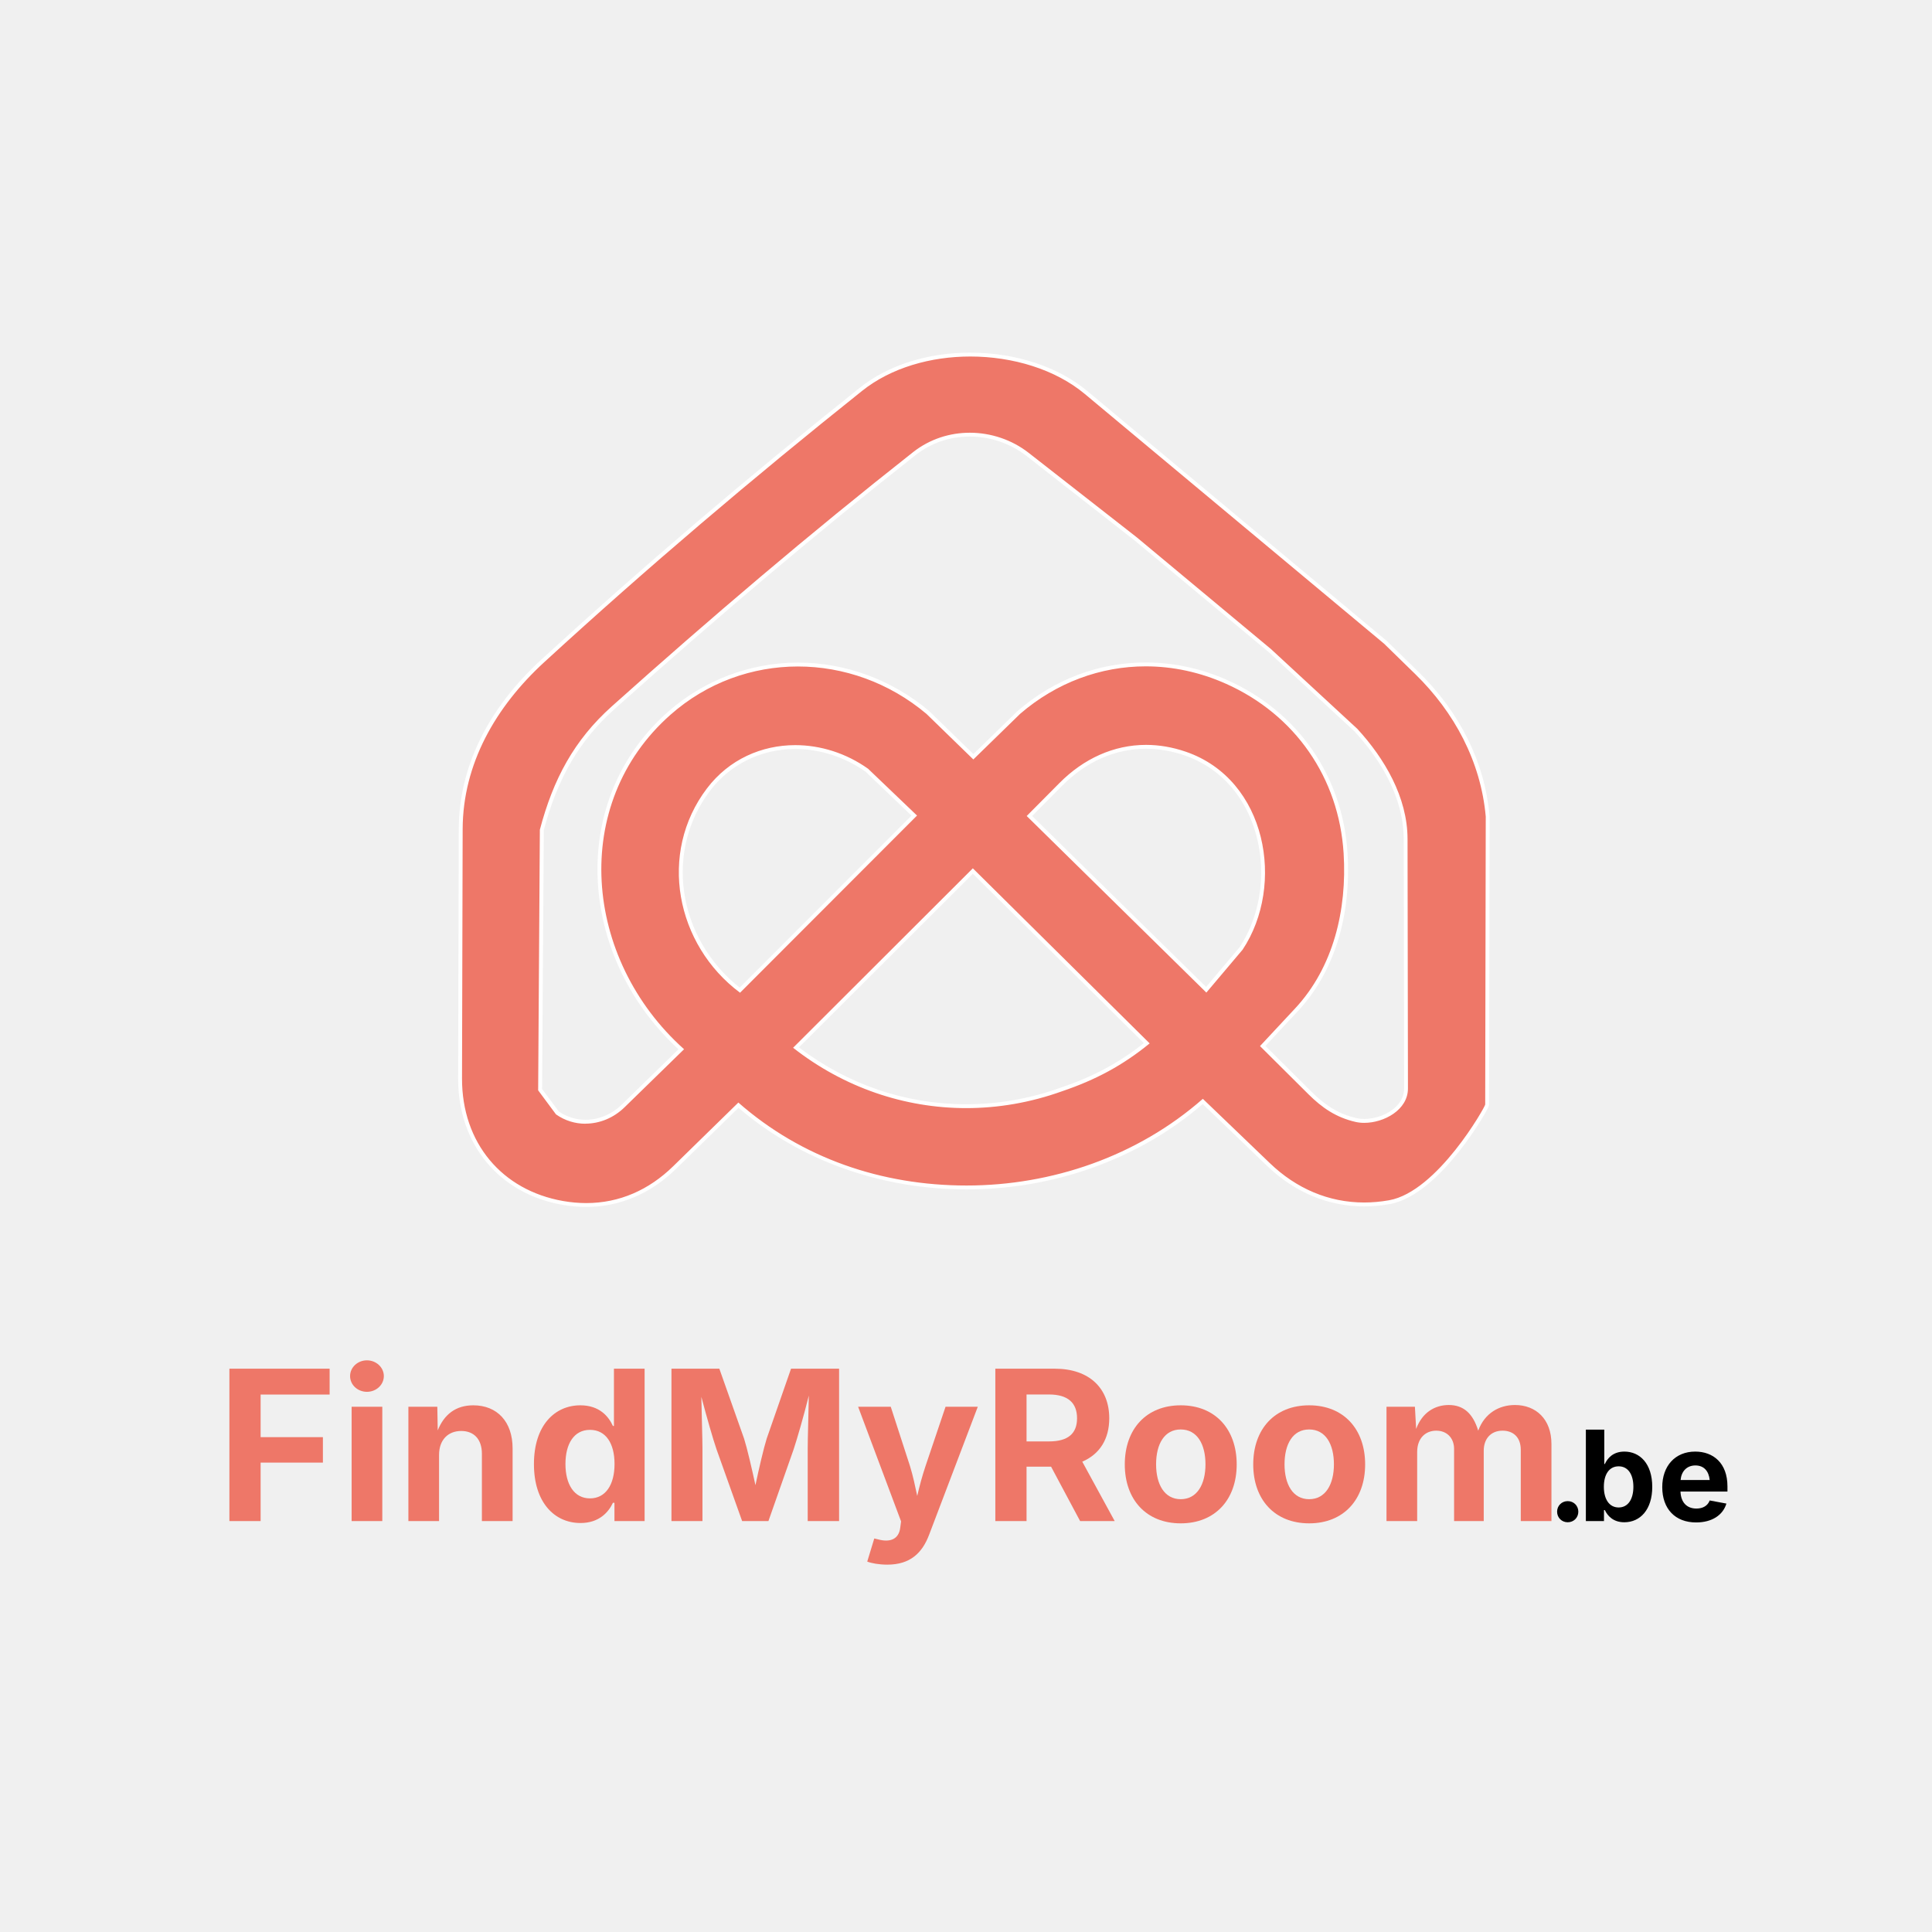
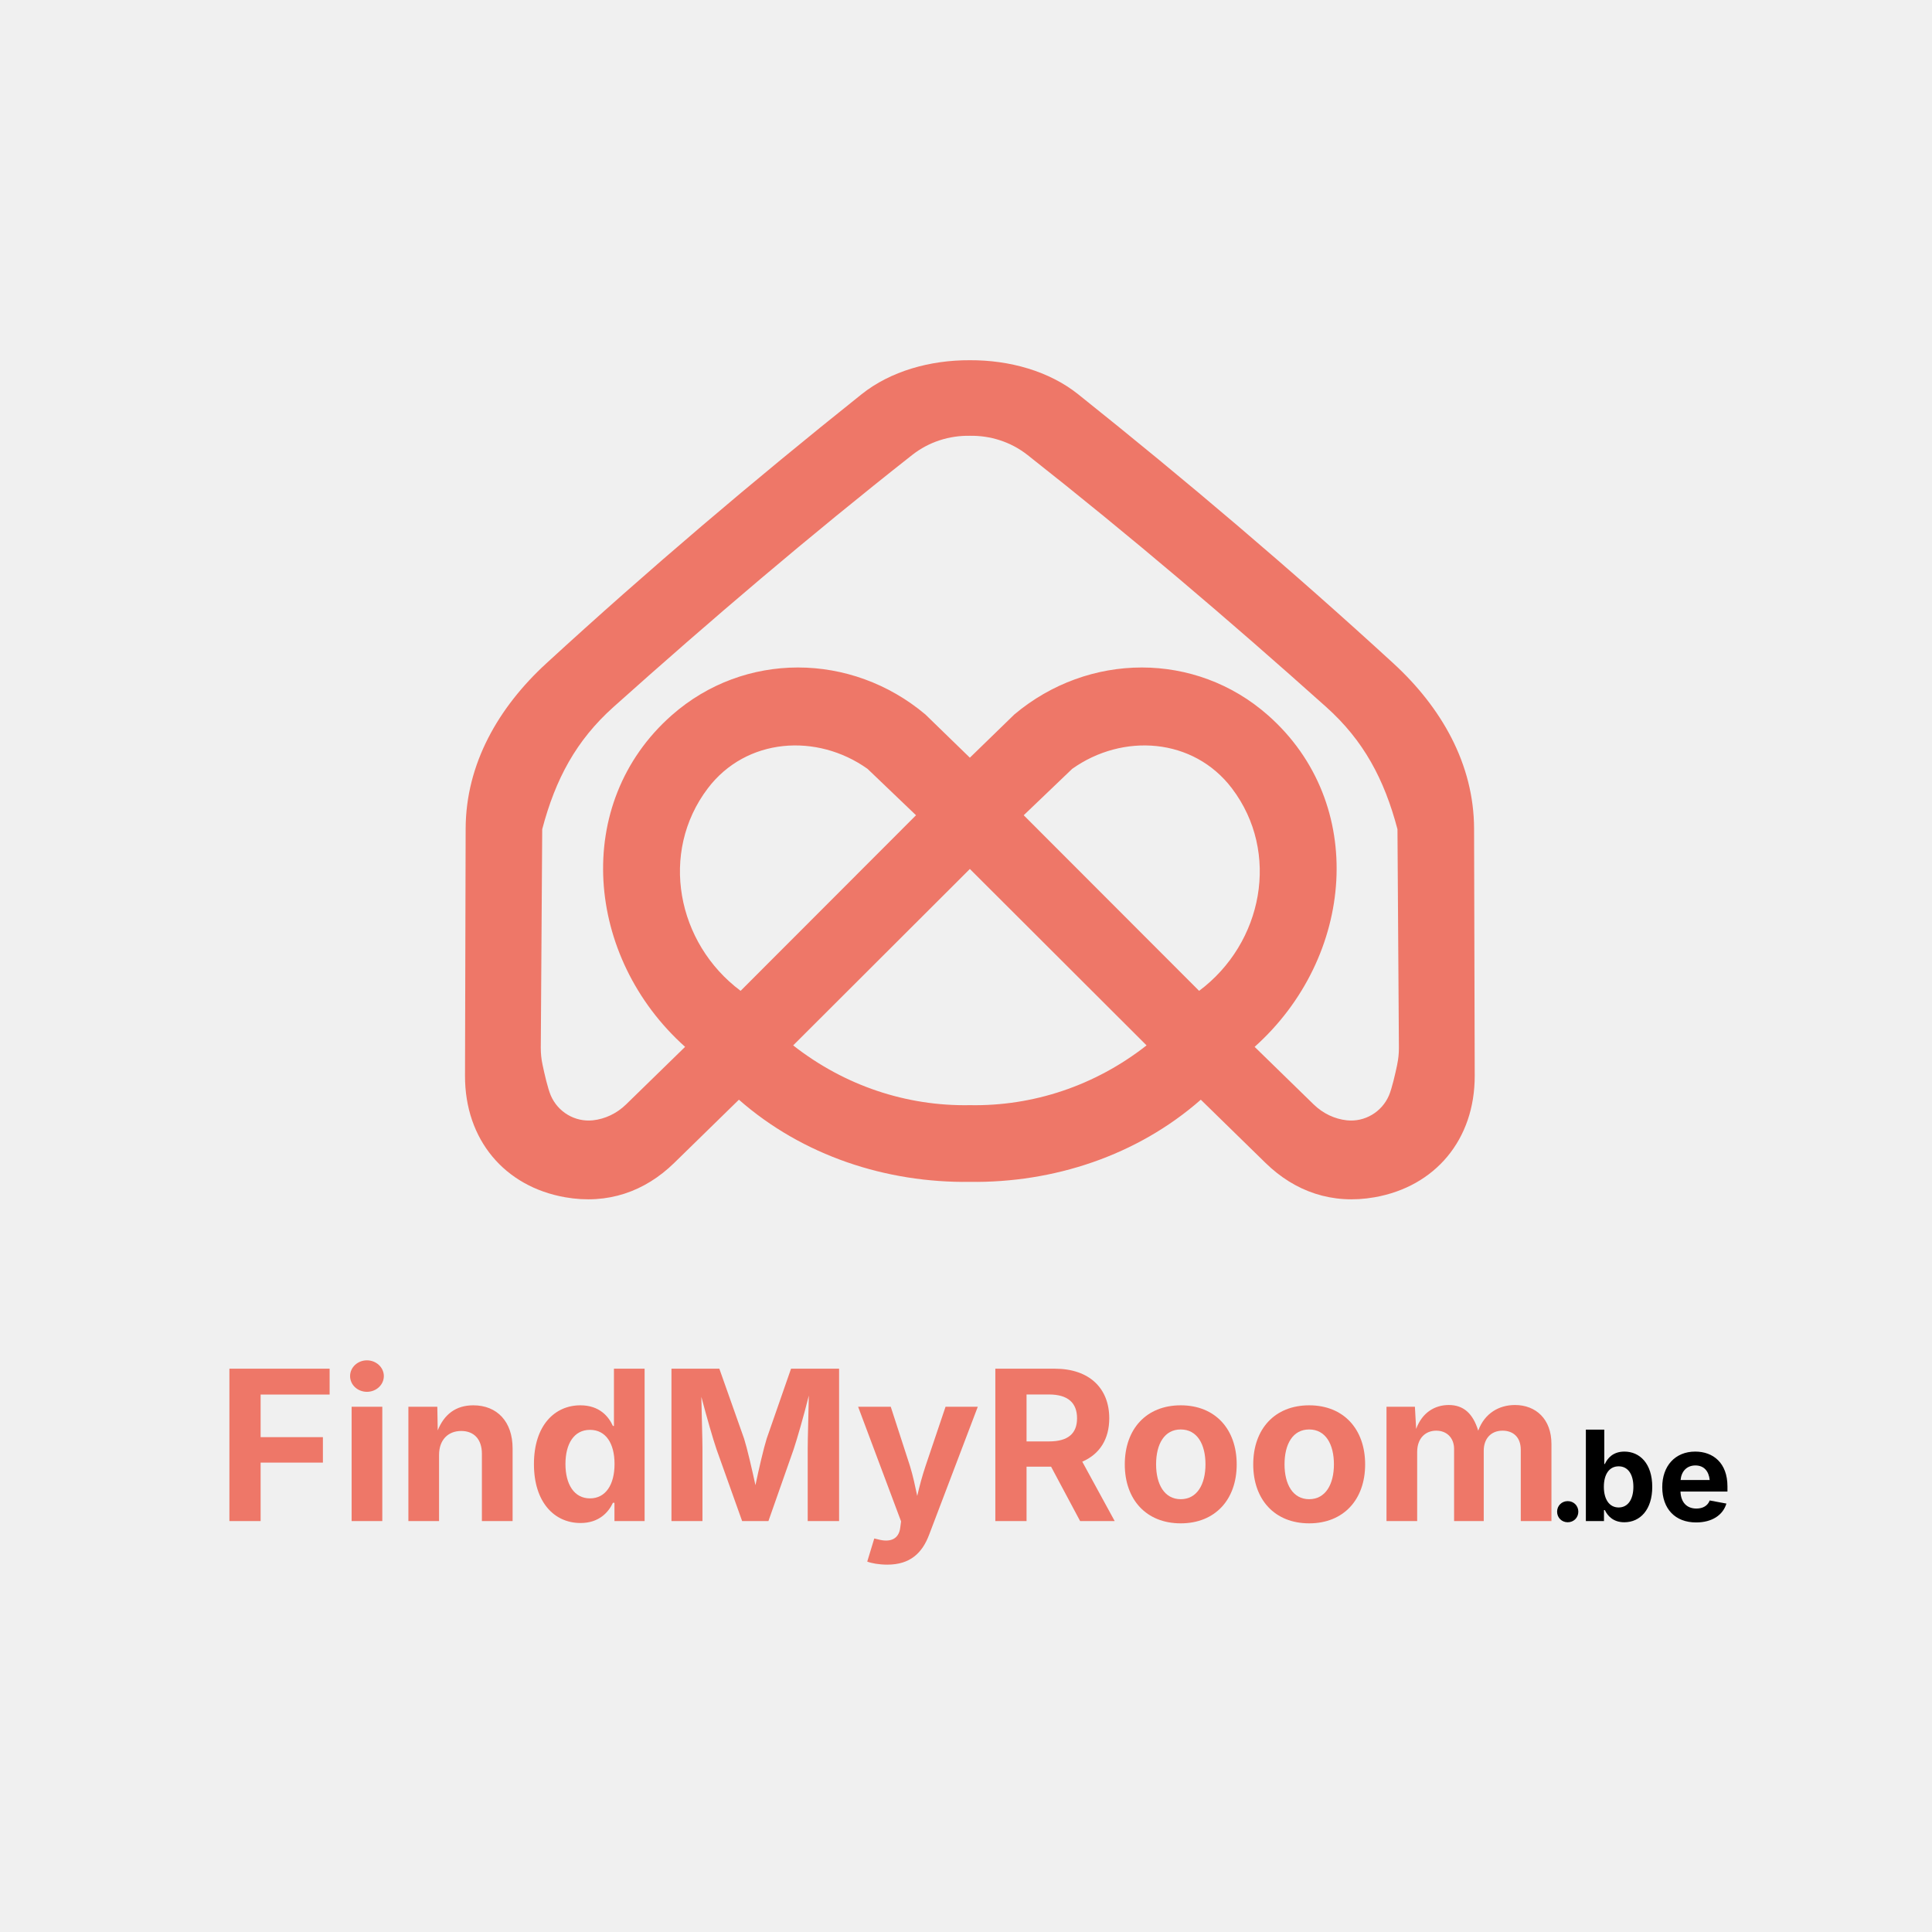
<svg xmlns="http://www.w3.org/2000/svg" id="Calque_1" data-name="Calque 1" viewBox="0 0 1000 1000">
  <defs>
    <style>
      .cls-1, .cls-2, .cls-3, .cls-4, .cls-5, .cls-6 {
        fill: #ee7768;
      }

      .cls-2 {
        letter-spacing: .01em;
      }

      .cls-2, .cls-3, .cls-4, .cls-5, .cls-6 {
        font-size: 108.4px;
      }

      .cls-7 {
        letter-spacing: -.08em;
      }

      .cls-7, .cls-8 {
        font-size: 65.07px;
        opacity: .28;
      }

      .cls-9 {
-         fill: #fff;
-       }
- 
-       .cls-10 {
        font-family: Inter-Bold, Inter;
        font-variation-settings: 'opsz' 14, 'wght' 700;
        font-weight: 700;
      }

      .cls-3 {
        letter-spacing: -.09em;
      }

      .cls-4 {
        letter-spacing: -.01em;
      }

      .cls-6 {
        letter-spacing: 0em;
      }
    </style>
  </defs>
-   <g>
-     <path class="cls-1" d="M303.45,623.7c-3.97,0-8.05-.36-12.14-1.08-32.39-5.67-53.26-30.97-53.17-64.48l.33-129c.08-31.55,14.79-61.68,42.54-87.13,51.36-47.11,105.19-93.06,164.57-140.47,14.55-11.62,34.67-18.01,56.67-18.01,23.11,0,44.94,7.15,59.88,19.61l154.89,129.24,16.2,15.8c21.63,21.09,34.35,46.81,36.8,74.39l-.28,149.15c0,1.86-25.42,46.04-50.56,50.52-4.39.78-8.79,1.18-13.09,1.18-18.32,0-35.43-7.13-49.49-20.63l-34.04-32.68c-33.01,28.71-76.38,44.51-122.25,44.51h-.01c-44.55,0-86.44-15.11-118.09-42.58l-33.09,32.34c-12.94,12.64-28.73,19.33-45.67,19.33ZM288.53,576.04c4.31,2.98,9.32,4.56,14.51,4.56,7.18,0,14.11-2.9,19.51-8.18l30.06-29.31c-27.05-24.59-42.48-58.62-42.36-93.56.1-31.33,12.94-59.87,36.15-80.36,18.43-16.26,42.08-25.22,66.6-25.22s48.21,8.79,67.19,24.76l23.63,22.96,23.52-22.93c18.91-16.28,41.61-24.87,65.7-24.87,14.36,0,28.51,3.08,42.08,9.16,35.98,16.11,58.92,49.23,61.36,88.58,2.01,32.53-7,61.29-25.37,81l-17.51,18.78,24.37,24.24c7.89,7.85,15.06,12.06,23.97,14.08,1.29.29,2.71.44,4.2.44,6.38,0,13.17-2.67,17.3-6.81,2.85-2.86,4.35-6.31,4.35-9.99l-.21-129.12c-.02-12.96-4.5-33.26-25.74-56.36l-44.59-41.19-69.45-57.83-55.89-43.69c-8.44-6.6-19.06-10.23-29.9-10.23s-20.56,3.4-28.74,9.84c-50,39.38-100.98,82.4-155.88,131.52-18.29,16.36-29.67,35.87-36.92,63.24l-.88,134.44,8.95,12.05ZM412.01,542.22c25.7,19.85,56.13,30.33,88.1,30.33h0c16.69,0,33.25-2.91,49.22-8.65,17.31-5.86,30.99-13.26,44.22-23.92l-90.02-89.14-91.53,91.38ZM411.63,386.68c-17.93,0-34.31,8.03-44.92,22.03-11.47,15.13-16.3,33.99-13.61,53.09,2.81,19.91,13.68,38.35,29.86,50.71l90.26-90.36-24.52-23.47c-10.91-7.74-24.07-12.01-37.07-12.01ZM624.34,512.29l18.05-21.38c11.8-17.83,14.68-42.04,7.51-63.19-6.23-18.36-19.17-31.74-36.44-37.67-6.74-2.32-13.57-3.49-20.28-3.49-16.23,0-31.48,6.72-44.11,19.44l-16.25,16.36,91.51,89.94Z" />
-     <path class="cls-9" d="M502.24,184.53c21.99,0,43.98,6.65,59.24,19.38l154.89,129.24,16.14,15.74c20.22,19.72,33.97,45.23,36.51,73.76l-.28,149.06c0,1.14-24.71,45.08-49.74,49.54-4.38.78-8.69,1.16-12.92,1.16-18.4,0-35.15-7.25-48.79-20.35l-34.7-33.31c-33.88,29.78-78.18,44.87-122.28,44.87s-85.4-14.2-118.14-42.94l-33.75,32.99c-12.55,12.26-27.81,19.04-44.97,19.04-3.9,0-7.89-.35-11.97-1.06-31.67-5.54-52.43-30.09-52.34-63.49l.33-129c.09-33.85,17.15-63.41,42.21-86.4,53.38-48.97,107.88-95.21,164.52-140.43,15.05-12.02,35.55-17.8,56.05-17.8M303.04,581.6c7.32,0,14.61-2.99,20.21-8.46l30.82-30.06c-52.22-46.71-59.18-127.09-7.01-173.14,18.94-16.72,42.39-24.97,65.93-24.97s47.2,8.25,66.54,24.53l24.27,23.59,24.22-23.61c18.86-16.24,41.68-24.58,65-24.58,13.96,0,28.1,2.99,41.67,9.07,35.62,15.95,58.34,48.55,60.77,87.73,1.8,29.13-5.25,58.96-25.11,80.26l-18.17,19.49,25.06,24.92c6.94,6.9,14.23,12.03,24.45,14.35,1.38.31,2.87.47,4.42.47,10.17,0,22.66-6.65,22.64-17.8l-.21-129.12c-.03-21.69-12.01-41.81-26-57.03l-44.65-41.25-69.49-57.86-55.92-43.71c-8.72-6.82-19.59-10.44-30.52-10.44-10.32,0-20.69,3.23-29.36,10.06-53.69,42.29-105.02,86-155.92,131.56-19.55,17.49-30.35,37.72-37.25,63.86l-.88,134.9,9.24,12.45c4.68,3.28,9.96,4.83,15.22,4.83M624.41,513.76l18.79-22.25c22.13-33.36,12.62-87.96-29.4-102.41-6.98-2.4-13.89-3.55-20.61-3.55-16.72,0-32.28,7.11-44.82,19.74l-16.95,17.07,92.99,91.4M383.05,513.83l91.6-91.7-25.32-24.22c-11.36-8.08-24.65-12.23-37.71-12.23-17.33,0-34.26,7.31-45.72,22.42-25.37,33.46-16.21,80.84,17.14,105.73M500.11,573.56c16.58,0,33.31-2.87,49.57-8.71,17.33-5.87,31.4-13.36,45.38-24.79l-91.52-90.62-93.03,92.88c26.22,20.56,57.62,31.24,89.61,31.24M502.24,182.53v2-2c-22.23,0-42.57,6.48-57.3,18.23-59.39,47.42-113.24,93.39-164.62,140.52-27.96,25.64-42.78,56.03-42.86,87.87l-.33,129c-.09,34.01,21.11,59.71,54,65.46,4.15.73,8.29,1.09,12.32,1.09,17.21,0,33.24-6.78,46.37-19.61l32.43-31.7c31.74,27.25,73.59,42.23,118.06,42.23,22.57,0,44.66-3.83,65.65-11.38,21.08-7.59,40.1-18.61,56.56-32.78l33.38,32.05c14.25,13.68,31.6,20.91,50.18,20.91,4.36,0,8.82-.4,13.27-1.19,13.65-2.43,26.82-15.88,35.47-26.74,5.03-6.32,8.96-12.26,11.37-16.12,4.55-7.32,4.55-8.29,4.55-8.65l.28-149.06v-.09s0-.09,0-.09c-2.47-27.81-15.3-53.75-37.1-75.01l-16.14-15.74-.06-.05-.06-.05-154.89-129.24c-15.12-12.61-37.17-19.85-60.52-19.85h0ZM281.46,429.69c7.19-27.11,18.48-46.43,36.58-62.63,54.88-49.11,105.85-92.11,155.83-131.48,8-6.3,17.72-9.63,28.12-9.63s21.02,3.56,29.29,10.02l55.89,43.69,69.43,57.81,44.55,41.16c20.97,22.84,25.4,42.85,25.42,55.62l.21,129.12c0,3.46-1.36,6.58-4.06,9.29-3.95,3.96-10.46,6.51-16.59,6.51-1.42,0-2.75-.14-3.98-.42-8.71-1.97-15.73-6.1-23.48-13.81l-23.68-23.56,16.85-18.07c18.57-19.91,27.67-48.94,25.64-81.74-2.46-39.73-25.62-73.16-61.95-89.43-13.7-6.13-27.99-9.24-42.49-9.24-24.33,0-47.26,8.67-66.3,25.07l-.05.04-.04.04-22.83,22.25-22.88-22.24-.05-.05-.05-.05c-19.16-16.12-43.25-25-67.83-25s-48.65,9.05-67.26,25.47c-23.43,20.68-36.39,49.48-36.49,81.11-.12,34.88,15.13,68.86,41.91,93.58l-29.3,28.58c-5.22,5.09-11.9,7.89-18.82,7.89-4.93,0-9.7-1.48-13.81-4.29l-8.65-11.65.88-133.98h0ZM534.25,422.34l15.54-15.65c12.44-12.52,27.44-19.14,43.4-19.14,6.61,0,13.32,1.16,19.96,3.44,16.97,5.83,29.69,18.99,35.81,37.05,7.07,20.84,4.25,44.69-7.37,62.27l-17.32,20.52-90.02-88.48h0ZM382.88,511.18c-15.59-12.2-26.05-30.15-28.78-49.52-2.66-18.84,2.1-37.43,13.41-52.35,10.42-13.75,26.5-21.63,44.12-21.63,12.77,0,25.71,4.18,36.43,11.78l23.73,22.71-88.92,89.01h0ZM413.52,542.13l90.02-89.87,88.52,87.65c-12.87,10.22-26.23,17.37-43.02,23.05-15.9,5.71-32.35,8.6-48.93,8.6-31.37,0-61.26-10.17-86.59-29.43h0Z" />
-   </g>
-   <text class="cls-10" transform="translate(111.6 787.31)">
+   <text class="cls-9" transform="translate(111.6 787.31)">
    <tspan class="cls-5" x="0" y="0">Find</tspan>
    <tspan class="cls-2" x="228.81" y="0">M</tspan>
    <tspan class="cls-6" x="330.92" y="0">y</tspan>
    <tspan class="cls-4" x="396.44" y="0">R</tspan>
    <tspan class="cls-5" x="466.31" y="0">oo</tspan>
    <tspan class="cls-3" x="599.27" y="0">m</tspan>
    <tspan class="cls-7" x="688.98" y="0">.</tspan>
    <tspan class="cls-8" x="705.18" y="0">be</tspan>
  </text>
+   <path class="cls-1" d="M762.98,428.92c-.09-33.55-17-62.85-41.84-85.64-52.91-48.53-106.93-94.36-163.06-139.19-15.05-12.02-35.59-17.74-56.08-17.64h0c-20.49-.1-41.03,5.62-56.08,17.64-56.13,44.82-110.15,90.65-163.06,139.19-24.84,22.78-41.75,52.08-41.84,85.64l-.33,127.86c-.09,33.1,20.49,57.43,51.88,62.93,21.86,3.83,41.18-2.9,56.44-17.82l33.45-32.69c33.08,29.04,76.31,43.1,119.54,42.54h0c43.23.55,86.47-13.5,119.54-42.54l33.45,32.69c15.26,14.92,34.58,21.65,56.44,17.82,31.39-5.49,51.96-29.82,51.88-62.93l-.33-127.86ZM366.35,408.06c19.91-26.26,56.48-28.75,82.69-10.1l25.09,24.01-90.79,90.89c-33.05-24.68-42.14-71.63-16.99-104.8ZM502,572.03c-32.62.6-64.75-9.99-91.46-30.94l91.46-91.31h0s0,0,0,0l91.46,91.31c-26.71,20.95-58.84,31.54-91.46,30.94ZM620.66,512.86l-90.79-90.89,25.09-24.01c26.21-18.65,62.77-16.16,82.69,10.1,25.15,33.16,16.06,80.12-16.99,104.8ZM723.22,550.91c-1.02,4.87-2.75,12.47-4.3,16.09-3.67,8.58-12.55,13.87-21.83,12.87-6.26-.68-12.33-3.53-17.15-8.23l-30.55-29.79c51.76-46.3,58.66-125.96,6.95-171.61-37.55-33.15-92.96-32.7-131.31-.44l-23.03,22.38h0s0,0,0,0h0s-23.03-22.38-23.03-22.38c-38.35-32.26-93.75-32.71-131.31.44-51.71,45.64-44.81,125.31,6.95,171.61l-30.55,29.79c-4.82,4.7-10.89,7.55-17.15,8.23-9.28,1-18.16-4.28-21.83-12.87-1.55-3.62-3.28-11.22-4.3-16.09-.6-2.85-.89-5.74-.87-8.65l.74-113.06c6.83-25.9,17.54-45.95,36.92-63.29,50.46-45.15,101.32-88.48,154.54-130.39,8.81-6.94,19.4-10.13,29.88-9.96h0c10.49-.17,21.07,3.02,29.88,9.96,53.22,41.92,104.09,85.24,154.54,130.39,19.38,17.34,30.08,37.39,36.92,63.29l.74,113.06c.02,2.91-.27,5.81-.87,8.65Z" />
</svg>
